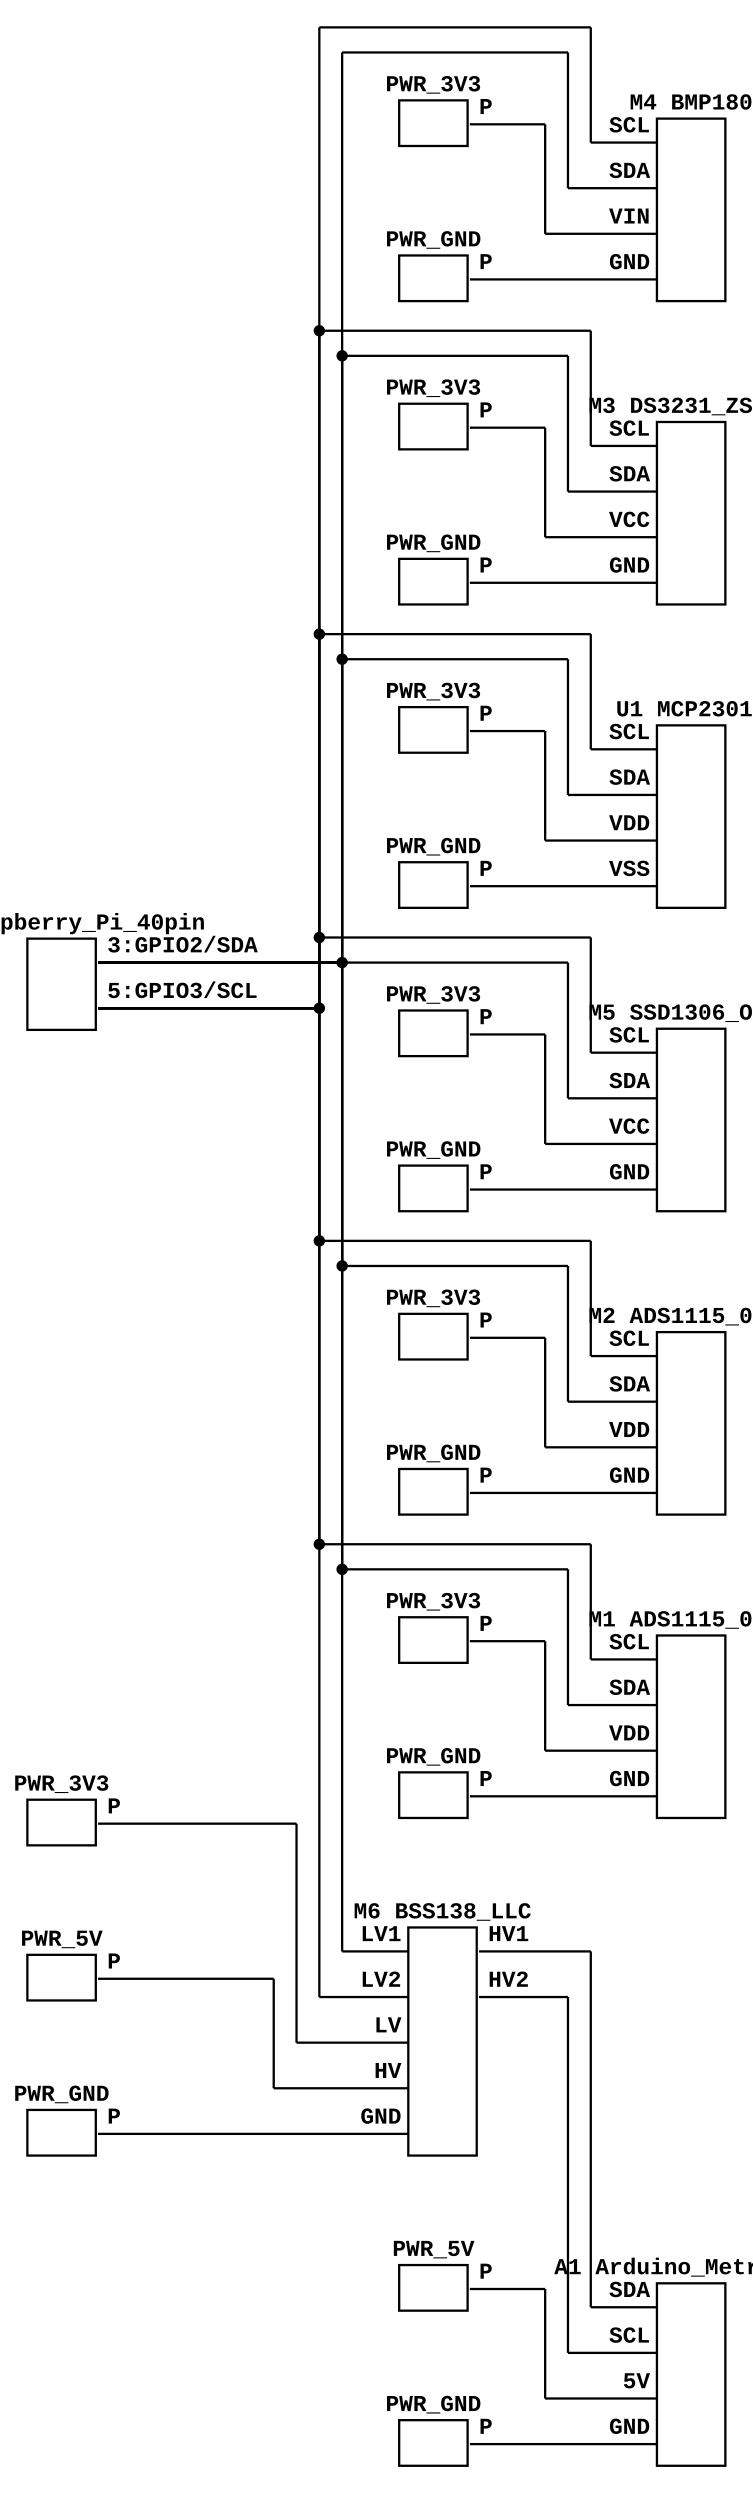
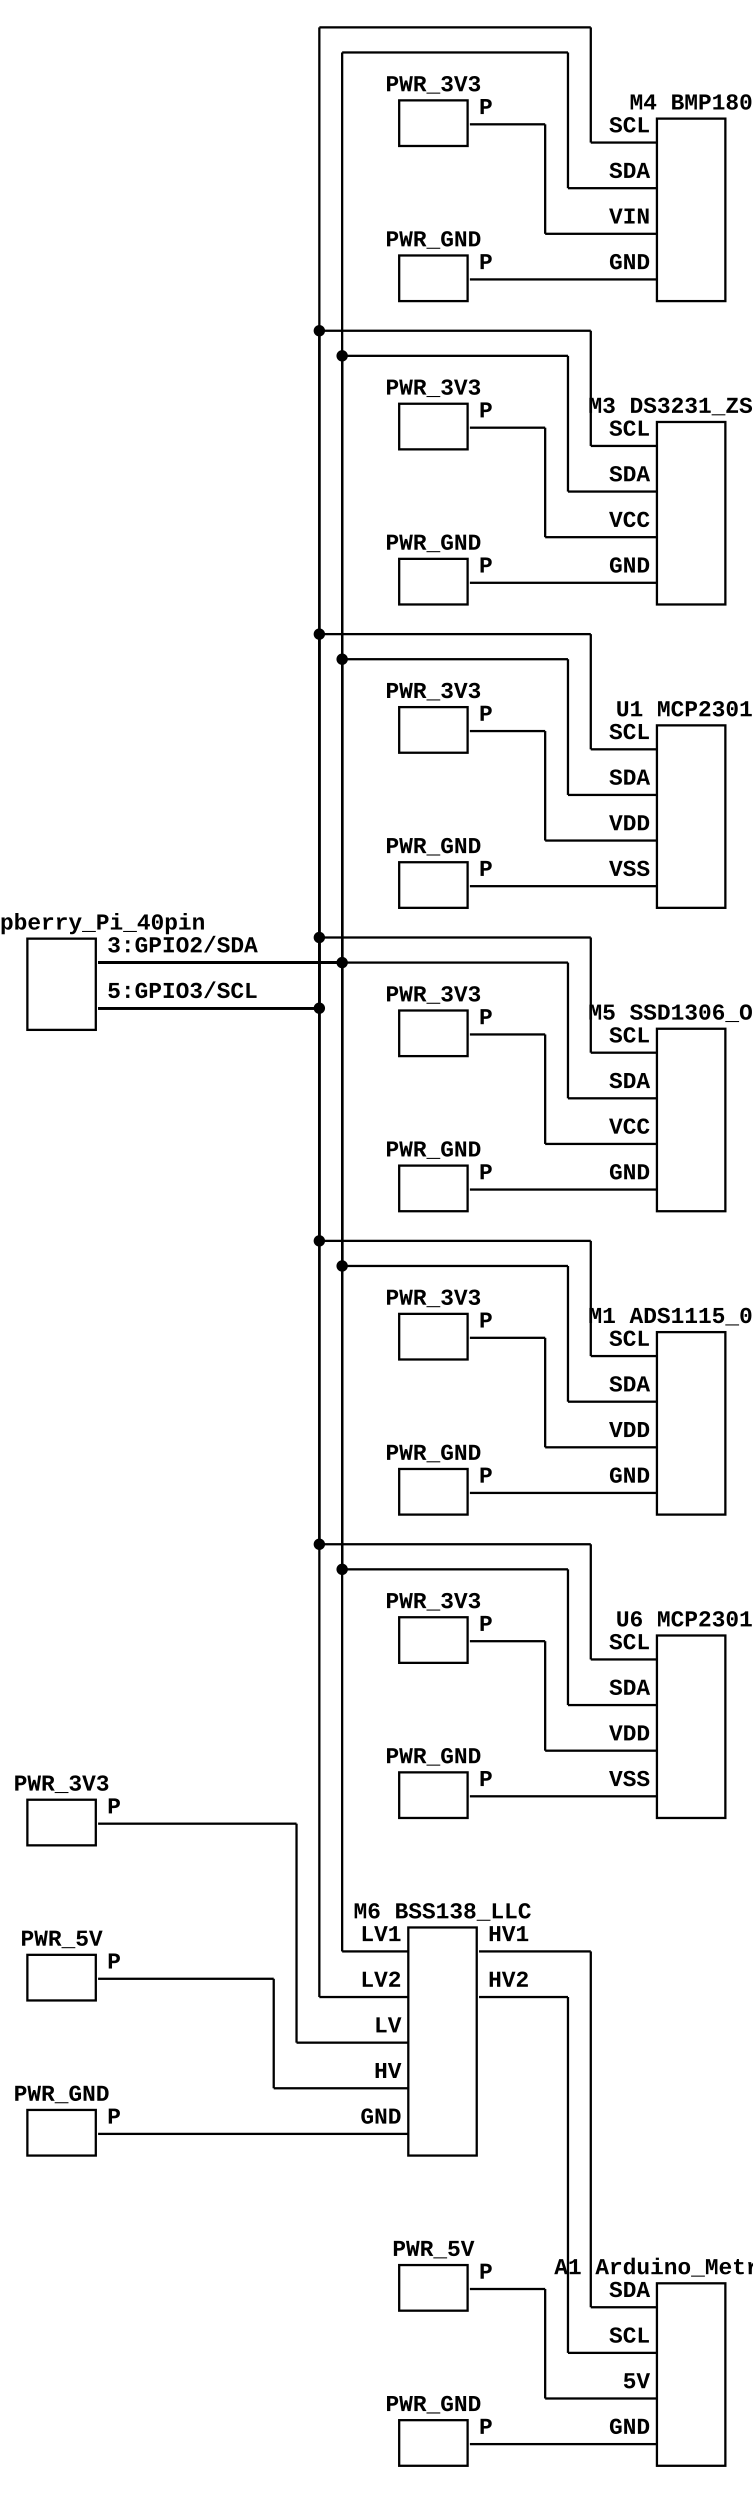
<svg xmlns="http://www.w3.org/2000/svg" xmlns:ns1="https://github.com/nturley/netlistsvg" width="330" height="1096">
  <style>svg {
    stroke:#000;
    fill:none;
  }
  text {
    fill:#000;
    stroke:none;
    font-size:10px;
    font-weight: bold;
    font-family: "Courier New", monospace;
  }
  .nodelabel {
    text-anchor: middle;
  }
  .inputPortLabel {
    text-anchor: end;
  }
  .splitjoinBody {
    fill:#000;
  }</style>
  <g ns1:type="generic" transform="translate(12,411.5)" ns1:width="30" ns1:height="40" id="cell_J1">
    <text x="15" y="-4" class="nodelabel cell_J1" ns1:attribute="ref">J1 Raspberry_Pi_40pin</text>
    <rect width="30" height="40" ns1:generic="body" class="cell_J1" />
    <g transform="translate(30,10)" ns1:x="30" ns1:y="10" ns1:pid="out0" id="port_J1~3:GPIO2/SDA">
      <text x="5" y="-4" style="fill:#000; stroke:none" class="cell_J1">3:GPIO2/SDA</text>
    </g>
    <g transform="translate(30,30)" ns1:x="30" ns1:y="10" ns1:pid="out0" id="port_J1~5:GPIO3/SCL">
      <text x="5" y="-4" style="fill:#000; stroke:none" class="cell_J1">5:GPIO3/SCL</text>
    </g>
  </g>
  <g ns1:type="generic" transform="translate(288,318)" ns1:width="30" ns1:height="40" id="cell_U1">
    <text x="15" y="-4" class="nodelabel cell_U1" ns1:attribute="ref">U1 MCP23017</text>
    <rect width="30" height="80" ns1:generic="body" class="cell_U1" />
    <g transform="translate(0,10)" ns1:x="0" ns1:y="10" ns1:pid="in0" id="port_U1~SCL">
      <text x="-3" y="-4" class="inputPortLabel cell_U1">SCL</text>
    </g>
    <g transform="translate(0,30)" ns1:x="0" ns1:y="10" ns1:pid="in0" id="port_U1~SDA">
      <text x="-3" y="-4" class="inputPortLabel cell_U1">SDA</text>
    </g>
    <g transform="translate(0,50)" ns1:x="0" ns1:y="10" ns1:pid="in0" id="port_U1~VDD">
      <text x="-3" y="-4" class="inputPortLabel cell_U1">VDD</text>
    </g>
    <g transform="translate(0,70)" ns1:x="0" ns1:y="10" ns1:pid="in0" id="port_U1~VSS">
      <text x="-3" y="-4" class="inputPortLabel cell_U1">VSS</text>
    </g>
  </g>
-   <g ns1:type="generic" transform="translate(288,717)" ns1:width="30" ns1:height="40" id="cell_M1">
+   <g ns1:type="generic" transform="translate(288,717)" ns1:width="30" ns1:height="40" id="cell_U6">
+     <text x="15" y="-4" class="nodelabel cell_U6" ns1:attribute="ref">U6 MCP23017</text>
+     <rect width="30" height="80" ns1:generic="body" class="cell_U6" />
+     <g transform="translate(0,10)" ns1:x="0" ns1:y="10" ns1:pid="in0" id="port_U6~SCL">
+       <text x="-3" y="-4" class="inputPortLabel cell_U6">SCL</text>
+     </g>
+     <g transform="translate(0,30)" ns1:x="0" ns1:y="10" ns1:pid="in0" id="port_U6~SDA">
+       <text x="-3" y="-4" class="inputPortLabel cell_U6">SDA</text>
+     </g>
+     <g transform="translate(0,50)" ns1:x="0" ns1:y="10" ns1:pid="in0" id="port_U6~VDD">
+       <text x="-3" y="-4" class="inputPortLabel cell_U6">VDD</text>
+     </g>
+     <g transform="translate(0,70)" ns1:x="0" ns1:y="10" ns1:pid="in0" id="port_U6~VSS">
+       <text x="-3" y="-4" class="inputPortLabel cell_U6">VSS</text>
+     </g>
+   </g>
+   <g ns1:type="generic" transform="translate(288,584)" ns1:width="30" ns1:height="40" id="cell_M1">
    <text x="15" y="-4" class="nodelabel cell_M1" ns1:attribute="ref">M1 ADS1115_0x48</text>
    <rect width="30" height="80" ns1:generic="body" class="cell_M1" />
    <g transform="translate(0,10)" ns1:x="0" ns1:y="10" ns1:pid="in0" id="port_M1~SCL">
      <text x="-3" y="-4" class="inputPortLabel cell_M1">SCL</text>
    </g>
    <g transform="translate(0,30)" ns1:x="0" ns1:y="10" ns1:pid="in0" id="port_M1~SDA">
      <text x="-3" y="-4" class="inputPortLabel cell_M1">SDA</text>
    </g>
    <g transform="translate(0,50)" ns1:x="0" ns1:y="10" ns1:pid="in0" id="port_M1~VDD">
      <text x="-3" y="-4" class="inputPortLabel cell_M1">VDD</text>
    </g>
    <g transform="translate(0,70)" ns1:x="0" ns1:y="10" ns1:pid="in0" id="port_M1~GND">
      <text x="-3" y="-4" class="inputPortLabel cell_M1">GND</text>
-     </g>
-   </g>
-   <g ns1:type="generic" transform="translate(288,584)" ns1:width="30" ns1:height="40" id="cell_M2">
-     <text x="15" y="-4" class="nodelabel cell_M2" ns1:attribute="ref">M2 ADS1115_0x49</text>
-     <rect width="30" height="80" ns1:generic="body" class="cell_M2" />
-     <g transform="translate(0,10)" ns1:x="0" ns1:y="10" ns1:pid="in0" id="port_M2~SCL">
-       <text x="-3" y="-4" class="inputPortLabel cell_M2">SCL</text>
-     </g>
-     <g transform="translate(0,30)" ns1:x="0" ns1:y="10" ns1:pid="in0" id="port_M2~SDA">
-       <text x="-3" y="-4" class="inputPortLabel cell_M2">SDA</text>
-     </g>
-     <g transform="translate(0,50)" ns1:x="0" ns1:y="10" ns1:pid="in0" id="port_M2~VDD">
-       <text x="-3" y="-4" class="inputPortLabel cell_M2">VDD</text>
-     </g>
-     <g transform="translate(0,70)" ns1:x="0" ns1:y="10" ns1:pid="in0" id="port_M2~GND">
-       <text x="-3" y="-4" class="inputPortLabel cell_M2">GND</text>
    </g>
  </g>
  <g ns1:type="generic" transform="translate(288,185)" ns1:width="30" ns1:height="40" id="cell_M3">
    <text x="15" y="-4" class="nodelabel cell_M3" ns1:attribute="ref">M3 DS3231_ZS042</text>
    <rect width="30" height="80" ns1:generic="body" class="cell_M3" />
    <g transform="translate(0,10)" ns1:x="0" ns1:y="10" ns1:pid="in0" id="port_M3~SCL">
      <text x="-3" y="-4" class="inputPortLabel cell_M3">SCL</text>
    </g>
    <g transform="translate(0,30)" ns1:x="0" ns1:y="10" ns1:pid="in0" id="port_M3~SDA">
      <text x="-3" y="-4" class="inputPortLabel cell_M3">SDA</text>
    </g>
    <g transform="translate(0,50)" ns1:x="0" ns1:y="10" ns1:pid="in0" id="port_M3~VCC">
      <text x="-3" y="-4" class="inputPortLabel cell_M3">VCC</text>
    </g>
    <g transform="translate(0,70)" ns1:x="0" ns1:y="10" ns1:pid="in0" id="port_M3~GND">
      <text x="-3" y="-4" class="inputPortLabel cell_M3">GND</text>
    </g>
  </g>
  <g ns1:type="generic" transform="translate(288,52)" ns1:width="30" ns1:height="40" id="cell_M4">
    <text x="15" y="-4" class="nodelabel cell_M4" ns1:attribute="ref">M4 BMP180</text>
    <rect width="30" height="80" ns1:generic="body" class="cell_M4" />
    <g transform="translate(0,10)" ns1:x="0" ns1:y="10" ns1:pid="in0" id="port_M4~SCL">
      <text x="-3" y="-4" class="inputPortLabel cell_M4">SCL</text>
    </g>
    <g transform="translate(0,30)" ns1:x="0" ns1:y="10" ns1:pid="in0" id="port_M4~SDA">
      <text x="-3" y="-4" class="inputPortLabel cell_M4">SDA</text>
    </g>
    <g transform="translate(0,50)" ns1:x="0" ns1:y="10" ns1:pid="in0" id="port_M4~VIN">
      <text x="-3" y="-4" class="inputPortLabel cell_M4">VIN</text>
    </g>
    <g transform="translate(0,70)" ns1:x="0" ns1:y="10" ns1:pid="in0" id="port_M4~GND">
      <text x="-3" y="-4" class="inputPortLabel cell_M4">GND</text>
    </g>
  </g>
  <g ns1:type="generic" transform="translate(288,451)" ns1:width="30" ns1:height="40" id="cell_M5">
    <text x="15" y="-4" class="nodelabel cell_M5" ns1:attribute="ref">M5 SSD1306_OLED</text>
    <rect width="30" height="80" ns1:generic="body" class="cell_M5" />
    <g transform="translate(0,10)" ns1:x="0" ns1:y="10" ns1:pid="in0" id="port_M5~SCL">
      <text x="-3" y="-4" class="inputPortLabel cell_M5">SCL</text>
    </g>
    <g transform="translate(0,30)" ns1:x="0" ns1:y="10" ns1:pid="in0" id="port_M5~SDA">
      <text x="-3" y="-4" class="inputPortLabel cell_M5">SDA</text>
    </g>
    <g transform="translate(0,50)" ns1:x="0" ns1:y="10" ns1:pid="in0" id="port_M5~VCC">
      <text x="-3" y="-4" class="inputPortLabel cell_M5">VCC</text>
    </g>
    <g transform="translate(0,70)" ns1:x="0" ns1:y="10" ns1:pid="in0" id="port_M5~GND">
      <text x="-3" y="-4" class="inputPortLabel cell_M5">GND</text>
    </g>
  </g>
  <g ns1:type="generic" transform="translate(179,845)" ns1:width="30" ns1:height="40" id="cell_M6">
    <text x="15" y="-4" class="nodelabel cell_M6" ns1:attribute="ref">M6 BSS138_LLC</text>
    <rect width="30" height="100" ns1:generic="body" class="cell_M6" />
    <g transform="translate(0,10)" ns1:x="0" ns1:y="10" ns1:pid="in0" id="port_M6~LV1">
      <text x="-3" y="-4" class="inputPortLabel cell_M6">LV1</text>
    </g>
    <g transform="translate(0,30)" ns1:x="0" ns1:y="10" ns1:pid="in0" id="port_M6~LV2">
      <text x="-3" y="-4" class="inputPortLabel cell_M6">LV2</text>
    </g>
    <g transform="translate(0,50)" ns1:x="0" ns1:y="10" ns1:pid="in0" id="port_M6~LV">
      <text x="-3" y="-4" class="inputPortLabel cell_M6">LV</text>
    </g>
    <g transform="translate(0,70)" ns1:x="0" ns1:y="10" ns1:pid="in0" id="port_M6~HV">
      <text x="-3" y="-4" class="inputPortLabel cell_M6">HV</text>
    </g>
    <g transform="translate(0,90)" ns1:x="0" ns1:y="10" ns1:pid="in0" id="port_M6~GND">
      <text x="-3" y="-4" class="inputPortLabel cell_M6">GND</text>
    </g>
    <g transform="translate(30,10)" ns1:x="30" ns1:y="10" ns1:pid="out0" id="port_M6~HV1">
      <text x="5" y="-4" style="fill:#000; stroke:none" class="cell_M6">HV1</text>
    </g>
    <g transform="translate(30,30)" ns1:x="30" ns1:y="10" ns1:pid="out0" id="port_M6~HV2">
      <text x="5" y="-4" style="fill:#000; stroke:none" class="cell_M6">HV2</text>
    </g>
  </g>
  <g ns1:type="generic" transform="translate(288,1001)" ns1:width="30" ns1:height="40" id="cell_A1">
    <text x="15" y="-4" class="nodelabel cell_A1" ns1:attribute="ref">A1 Arduino_MetroMini</text>
    <rect width="30" height="80" ns1:generic="body" class="cell_A1" />
    <g transform="translate(0,10)" ns1:x="0" ns1:y="10" ns1:pid="in0" id="port_A1~SDA">
      <text x="-3" y="-4" class="inputPortLabel cell_A1">SDA</text>
    </g>
    <g transform="translate(0,30)" ns1:x="0" ns1:y="10" ns1:pid="in0" id="port_A1~SCL">
      <text x="-3" y="-4" class="inputPortLabel cell_A1">SCL</text>
    </g>
    <g transform="translate(0,50)" ns1:x="0" ns1:y="10" ns1:pid="in0" id="port_A1~5V">
      <text x="-3" y="-4" class="inputPortLabel cell_A1">5V</text>
    </g>
    <g transform="translate(0,70)" ns1:x="0" ns1:y="10" ns1:pid="in0" id="port_A1~GND">
      <text x="-3" y="-4" class="inputPortLabel cell_A1">GND</text>
    </g>
  </g>
  <g ns1:type="generic" transform="translate(175,310)" ns1:width="30" ns1:height="40" id="cell_PF_U1_9">
    <text x="15" y="-4" class="nodelabel cell_PF_U1_9" ns1:attribute="ref">PWR_3V3</text>
    <rect width="30" height="20" ns1:generic="body" class="cell_PF_U1_9" />
    <g transform="translate(30,10)" ns1:x="30" ns1:y="10" ns1:pid="out0" id="port_PF_U1_9~P">
      <text x="5" y="-4" style="fill:#000; stroke:none" class="cell_PF_U1_9">P</text>
    </g>
  </g>
  <g ns1:type="generic" transform="translate(175,378)" ns1:width="30" ns1:height="40" id="cell_PF_U1_10">
    <text x="15" y="-4" class="nodelabel cell_PF_U1_10" ns1:attribute="ref">PWR_GND</text>
    <rect width="30" height="20" ns1:generic="body" class="cell_PF_U1_10" />
    <g transform="translate(30,10)" ns1:x="30" ns1:y="10" ns1:pid="out0" id="port_PF_U1_10~P">
      <text x="5" y="-4" style="fill:#000; stroke:none" class="cell_PF_U1_10">P</text>
    </g>
  </g>
-   <g ns1:type="generic" transform="translate(175,709)" ns1:width="30" ns1:height="40" id="cell_PF_M1_VDD">
+   <g ns1:type="generic" transform="translate(175,709)" ns1:width="30" ns1:height="40" id="cell_PF_U6_9">
+     <text x="15" y="-4" class="nodelabel cell_PF_U6_9" ns1:attribute="ref">PWR_3V3</text>
+     <rect width="30" height="20" ns1:generic="body" class="cell_PF_U6_9" />
+     <g transform="translate(30,10)" ns1:x="30" ns1:y="10" ns1:pid="out0" id="port_PF_U6_9~P">
+       <text x="5" y="-4" style="fill:#000; stroke:none" class="cell_PF_U6_9">P</text>
+     </g>
+   </g>
+   <g ns1:type="generic" transform="translate(175,777)" ns1:width="30" ns1:height="40" id="cell_PF_U6_10">
+     <text x="15" y="-4" class="nodelabel cell_PF_U6_10" ns1:attribute="ref">PWR_GND</text>
+     <rect width="30" height="20" ns1:generic="body" class="cell_PF_U6_10" />
+     <g transform="translate(30,10)" ns1:x="30" ns1:y="10" ns1:pid="out0" id="port_PF_U6_10~P">
+       <text x="5" y="-4" style="fill:#000; stroke:none" class="cell_PF_U6_10">P</text>
+     </g>
+   </g>
+   <g ns1:type="generic" transform="translate(175,576)" ns1:width="30" ns1:height="40" id="cell_PF_M1_VDD">
    <text x="15" y="-4" class="nodelabel cell_PF_M1_VDD" ns1:attribute="ref">PWR_3V3</text>
    <rect width="30" height="20" ns1:generic="body" class="cell_PF_M1_VDD" />
    <g transform="translate(30,10)" ns1:x="30" ns1:y="10" ns1:pid="out0" id="port_PF_M1_VDD~P">
      <text x="5" y="-4" style="fill:#000; stroke:none" class="cell_PF_M1_VDD">P</text>
    </g>
  </g>
-   <g ns1:type="generic" transform="translate(175,777)" ns1:width="30" ns1:height="40" id="cell_PF_M1_GND">
+   <g ns1:type="generic" transform="translate(175,644)" ns1:width="30" ns1:height="40" id="cell_PF_M1_GND">
    <text x="15" y="-4" class="nodelabel cell_PF_M1_GND" ns1:attribute="ref">PWR_GND</text>
    <rect width="30" height="20" ns1:generic="body" class="cell_PF_M1_GND" />
    <g transform="translate(30,10)" ns1:x="30" ns1:y="10" ns1:pid="out0" id="port_PF_M1_GND~P">
      <text x="5" y="-4" style="fill:#000; stroke:none" class="cell_PF_M1_GND">P</text>
-     </g>
-   </g>
-   <g ns1:type="generic" transform="translate(175,576)" ns1:width="30" ns1:height="40" id="cell_PF_M2_VDD">
-     <text x="15" y="-4" class="nodelabel cell_PF_M2_VDD" ns1:attribute="ref">PWR_3V3</text>
-     <rect width="30" height="20" ns1:generic="body" class="cell_PF_M2_VDD" />
-     <g transform="translate(30,10)" ns1:x="30" ns1:y="10" ns1:pid="out0" id="port_PF_M2_VDD~P">
-       <text x="5" y="-4" style="fill:#000; stroke:none" class="cell_PF_M2_VDD">P</text>
-     </g>
-   </g>
-   <g ns1:type="generic" transform="translate(175,644)" ns1:width="30" ns1:height="40" id="cell_PF_M2_GND">
-     <text x="15" y="-4" class="nodelabel cell_PF_M2_GND" ns1:attribute="ref">PWR_GND</text>
-     <rect width="30" height="20" ns1:generic="body" class="cell_PF_M2_GND" />
-     <g transform="translate(30,10)" ns1:x="30" ns1:y="10" ns1:pid="out0" id="port_PF_M2_GND~P">
-       <text x="5" y="-4" style="fill:#000; stroke:none" class="cell_PF_M2_GND">P</text>
    </g>
  </g>
  <g ns1:type="generic" transform="translate(175,177)" ns1:width="30" ns1:height="40" id="cell_PF_M3_VCC">
    <text x="15" y="-4" class="nodelabel cell_PF_M3_VCC" ns1:attribute="ref">PWR_3V3</text>
    <rect width="30" height="20" ns1:generic="body" class="cell_PF_M3_VCC" />
    <g transform="translate(30,10)" ns1:x="30" ns1:y="10" ns1:pid="out0" id="port_PF_M3_VCC~P">
      <text x="5" y="-4" style="fill:#000; stroke:none" class="cell_PF_M3_VCC">P</text>
    </g>
  </g>
  <g ns1:type="generic" transform="translate(175,245)" ns1:width="30" ns1:height="40" id="cell_PF_M3_GND">
    <text x="15" y="-4" class="nodelabel cell_PF_M3_GND" ns1:attribute="ref">PWR_GND</text>
    <rect width="30" height="20" ns1:generic="body" class="cell_PF_M3_GND" />
    <g transform="translate(30,10)" ns1:x="30" ns1:y="10" ns1:pid="out0" id="port_PF_M3_GND~P">
      <text x="5" y="-4" style="fill:#000; stroke:none" class="cell_PF_M3_GND">P</text>
    </g>
  </g>
  <g ns1:type="generic" transform="translate(175,44)" ns1:width="30" ns1:height="40" id="cell_PF_M4_VIN">
    <text x="15" y="-4" class="nodelabel cell_PF_M4_VIN" ns1:attribute="ref">PWR_3V3</text>
    <rect width="30" height="20" ns1:generic="body" class="cell_PF_M4_VIN" />
    <g transform="translate(30,10)" ns1:x="30" ns1:y="10" ns1:pid="out0" id="port_PF_M4_VIN~P">
      <text x="5" y="-4" style="fill:#000; stroke:none" class="cell_PF_M4_VIN">P</text>
    </g>
  </g>
  <g ns1:type="generic" transform="translate(175,112)" ns1:width="30" ns1:height="40" id="cell_PF_M4_GND">
    <text x="15" y="-4" class="nodelabel cell_PF_M4_GND" ns1:attribute="ref">PWR_GND</text>
    <rect width="30" height="20" ns1:generic="body" class="cell_PF_M4_GND" />
    <g transform="translate(30,10)" ns1:x="30" ns1:y="10" ns1:pid="out0" id="port_PF_M4_GND~P">
      <text x="5" y="-4" style="fill:#000; stroke:none" class="cell_PF_M4_GND">P</text>
    </g>
  </g>
  <g ns1:type="generic" transform="translate(175,443)" ns1:width="30" ns1:height="40" id="cell_PF_M5_VCC">
    <text x="15" y="-4" class="nodelabel cell_PF_M5_VCC" ns1:attribute="ref">PWR_3V3</text>
    <rect width="30" height="20" ns1:generic="body" class="cell_PF_M5_VCC" />
    <g transform="translate(30,10)" ns1:x="30" ns1:y="10" ns1:pid="out0" id="port_PF_M5_VCC~P">
      <text x="5" y="-4" style="fill:#000; stroke:none" class="cell_PF_M5_VCC">P</text>
    </g>
  </g>
  <g ns1:type="generic" transform="translate(175,511)" ns1:width="30" ns1:height="40" id="cell_PF_M5_GND">
    <text x="15" y="-4" class="nodelabel cell_PF_M5_GND" ns1:attribute="ref">PWR_GND</text>
    <rect width="30" height="20" ns1:generic="body" class="cell_PF_M5_GND" />
    <g transform="translate(30,10)" ns1:x="30" ns1:y="10" ns1:pid="out0" id="port_PF_M5_GND~P">
      <text x="5" y="-4" style="fill:#000; stroke:none" class="cell_PF_M5_GND">P</text>
    </g>
  </g>
  <g ns1:type="generic" transform="translate(12,789)" ns1:width="30" ns1:height="40" id="cell_PF_M6_LV">
    <text x="15" y="-4" class="nodelabel cell_PF_M6_LV" ns1:attribute="ref">PWR_3V3</text>
    <rect width="30" height="20" ns1:generic="body" class="cell_PF_M6_LV" />
    <g transform="translate(30,10)" ns1:x="30" ns1:y="10" ns1:pid="out0" id="port_PF_M6_LV~P">
      <text x="5" y="-4" style="fill:#000; stroke:none" class="cell_PF_M6_LV">P</text>
    </g>
  </g>
  <g ns1:type="generic" transform="translate(12,857)" ns1:width="30" ns1:height="40" id="cell_PF_M6_HV">
    <text x="15" y="-4" class="nodelabel cell_PF_M6_HV" ns1:attribute="ref">PWR_5V</text>
    <rect width="30" height="20" ns1:generic="body" class="cell_PF_M6_HV" />
    <g transform="translate(30,10)" ns1:x="30" ns1:y="10" ns1:pid="out0" id="port_PF_M6_HV~P">
      <text x="5" y="-4" style="fill:#000; stroke:none" class="cell_PF_M6_HV">P</text>
    </g>
  </g>
  <g ns1:type="generic" transform="translate(12,925)" ns1:width="30" ns1:height="40" id="cell_PF_M6_GND1">
    <text x="15" y="-4" class="nodelabel cell_PF_M6_GND1" ns1:attribute="ref">PWR_GND</text>
    <rect width="30" height="20" ns1:generic="body" class="cell_PF_M6_GND1" />
    <g transform="translate(30,10)" ns1:x="30" ns1:y="10" ns1:pid="out0" id="port_PF_M6_GND1~P">
      <text x="5" y="-4" style="fill:#000; stroke:none" class="cell_PF_M6_GND1">P</text>
    </g>
  </g>
  <g ns1:type="generic" transform="translate(175,993)" ns1:width="30" ns1:height="40" id="cell_PF_A1_5V">
    <text x="15" y="-4" class="nodelabel cell_PF_A1_5V" ns1:attribute="ref">PWR_5V</text>
    <rect width="30" height="20" ns1:generic="body" class="cell_PF_A1_5V" />
    <g transform="translate(30,10)" ns1:x="30" ns1:y="10" ns1:pid="out0" id="port_PF_A1_5V~P">
      <text x="5" y="-4" style="fill:#000; stroke:none" class="cell_PF_A1_5V">P</text>
    </g>
  </g>
  <g ns1:type="generic" transform="translate(175,1061)" ns1:width="30" ns1:height="40" id="cell_PF_A1_GND">
    <text x="15" y="-4" class="nodelabel cell_PF_A1_GND" ns1:attribute="ref">PWR_GND</text>
    <rect width="30" height="20" ns1:generic="body" class="cell_PF_A1_GND" />
    <g transform="translate(30,10)" ns1:x="30" ns1:y="10" ns1:pid="out0" id="port_PF_A1_GND~P">
      <text x="5" y="-4" style="fill:#000; stroke:none" class="cell_PF_A1_GND">P</text>
    </g>
  </g>
  <line x1="43" x2="140" y1="442" y2="442" class="net_3" />
  <line x1="140" x2="140" y1="442" y2="278" class="net_3" />
  <line x1="140" x2="259" y1="278" y2="278" class="net_3" />
  <line x1="259" x2="259" y1="278" y2="328.5" class="net_3" />
  <circle cx="140" cy="442" r="2" style="fill:#000" class="net_3" />
  <circle cx="140" cy="278" r="2" style="fill:#000" class="net_3" />
  <line x1="259" x2="288" y1="328.5" y2="328.5" class="net_3" />
  <line x1="43" x2="140" y1="442" y2="442" class="net_3" />
  <line x1="140" x2="140" y1="442" y2="677" class="net_3" />
  <line x1="140" x2="259" y1="677" y2="677" class="net_3" />
  <line x1="259" x2="259" y1="677" y2="727.5" class="net_3" />
  <circle cx="140" cy="677" r="2" style="fill:#000" class="net_3" />
  <line x1="259" x2="288" y1="727.5" y2="727.5" class="net_3" />
  <line x1="43" x2="140" y1="442" y2="442" class="net_3" />
  <line x1="140" x2="140" y1="442" y2="544" class="net_3" />
  <line x1="140" x2="259" y1="544" y2="544" class="net_3" />
  <line x1="259" x2="259" y1="544" y2="594.5" class="net_3" />
  <circle cx="140" cy="544" r="2" style="fill:#000" class="net_3" />
  <line x1="259" x2="288" y1="594.5" y2="594.5" class="net_3" />
  <line x1="43" x2="140" y1="442" y2="442" class="net_3" />
  <line x1="140" x2="140" y1="442" y2="145" class="net_3" />
  <line x1="140" x2="259" y1="145" y2="145" class="net_3" />
  <line x1="259" x2="259" y1="145" y2="195.5" class="net_3" />
  <circle cx="140" cy="145" r="2" style="fill:#000" class="net_3" />
  <line x1="259" x2="288" y1="195.5" y2="195.5" class="net_3" />
  <line x1="43" x2="140" y1="442" y2="442" class="net_3" />
  <line x1="140" x2="140" y1="442" y2="12" class="net_3" />
  <line x1="140" x2="259" y1="12" y2="12" class="net_3" />
  <line x1="259" x2="259" y1="12" y2="62.5" class="net_3" />
  <line x1="259" x2="288" y1="62.5" y2="62.5" class="net_3" />
  <line x1="43" x2="140" y1="442" y2="442" class="net_3" />
  <line x1="140" x2="140" y1="442" y2="411" class="net_3" />
  <line x1="140" x2="259" y1="411" y2="411" class="net_3" />
  <line x1="259" x2="259" y1="411" y2="461.5" class="net_3" />
  <circle cx="140" cy="411" r="2" style="fill:#000" class="net_3" />
  <line x1="259" x2="288" y1="461.5" y2="461.5" class="net_3" />
  <line x1="43" x2="140" y1="442" y2="442" class="net_3" />
  <line x1="140" x2="140" y1="442" y2="875.5" class="net_3" />
  <line x1="140" x2="179" y1="875.5" y2="875.5" class="net_3" />
  <line x1="43" x2="150" y1="422" y2="422" class="net_2" />
  <line x1="150" x2="150" y1="422" y2="289" class="net_2" />
  <line x1="150" x2="249" y1="289" y2="289" class="net_2" />
  <line x1="249" x2="249" y1="289" y2="348.5" class="net_2" />
  <circle cx="150" cy="422" r="2" style="fill:#000" class="net_2" />
  <circle cx="150" cy="289" r="2" style="fill:#000" class="net_2" />
  <line x1="249" x2="288" y1="348.5" y2="348.5" class="net_2" />
  <line x1="43" x2="150" y1="422" y2="422" class="net_2" />
  <line x1="150" x2="150" y1="422" y2="688" class="net_2" />
  <line x1="150" x2="249" y1="688" y2="688" class="net_2" />
  <line x1="249" x2="249" y1="688" y2="747.5" class="net_2" />
  <circle cx="150" cy="688" r="2" style="fill:#000" class="net_2" />
  <line x1="249" x2="288" y1="747.5" y2="747.5" class="net_2" />
  <line x1="43" x2="150" y1="422" y2="422" class="net_2" />
  <line x1="150" x2="150" y1="422" y2="555" class="net_2" />
  <line x1="150" x2="249" y1="555" y2="555" class="net_2" />
  <line x1="249" x2="249" y1="555" y2="614.5" class="net_2" />
  <circle cx="150" cy="555" r="2" style="fill:#000" class="net_2" />
  <line x1="249" x2="288" y1="614.5" y2="614.5" class="net_2" />
  <line x1="43" x2="150" y1="422" y2="422" class="net_2" />
  <line x1="150" x2="150" y1="422" y2="156" class="net_2" />
  <line x1="150" x2="249" y1="156" y2="156" class="net_2" />
  <line x1="249" x2="249" y1="156" y2="215.5" class="net_2" />
  <circle cx="150" cy="156" r="2" style="fill:#000" class="net_2" />
  <line x1="249" x2="288" y1="215.5" y2="215.5" class="net_2" />
  <line x1="43" x2="150" y1="422" y2="422" class="net_2" />
  <line x1="150" x2="150" y1="422" y2="23" class="net_2" />
  <line x1="150" x2="249" y1="23" y2="23" class="net_2" />
  <line x1="249" x2="249" y1="23" y2="82.5" class="net_2" />
  <line x1="249" x2="288" y1="82.5" y2="82.5" class="net_2" />
  <line x1="43" x2="249" y1="422" y2="422" class="net_2" />
  <line x1="249" x2="249" y1="422" y2="481.5" class="net_2" />
  <line x1="249" x2="288" y1="481.5" y2="481.5" class="net_2" />
  <line x1="43" x2="150" y1="422" y2="422" class="net_2" />
  <line x1="150" x2="150" y1="422" y2="855.5" class="net_2" />
  <line x1="150" x2="179" y1="855.5" y2="855.5" class="net_2" />
  <line x1="206" x2="239" y1="320.5" y2="320.5" class="net_6" />
  <line x1="239" x2="239" y1="320.5" y2="368.5" class="net_6" />
  <line x1="239" x2="288" y1="368.5" y2="368.5" class="net_6" />
  <line x1="206" x2="288" y1="388.5" y2="388.5" class="net_7" />
  <line x1="206" x2="239" y1="719.5" y2="719.5" class="net_8" />
  <line x1="239" x2="239" y1="719.5" y2="767.5" class="net_8" />
  <line x1="239" x2="288" y1="767.5" y2="767.5" class="net_8" />
  <line x1="206" x2="288" y1="787.5" y2="787.5" class="net_9" />
  <line x1="206" x2="239" y1="586.5" y2="586.5" class="net_10" />
  <line x1="239" x2="239" y1="586.5" y2="634.5" class="net_10" />
  <line x1="239" x2="288" y1="634.5" y2="634.5" class="net_10" />
  <line x1="206" x2="288" y1="654.5" y2="654.5" class="net_11" />
  <line x1="206" x2="239" y1="187.5" y2="187.5" class="net_12" />
  <line x1="239" x2="239" y1="187.5" y2="235.5" class="net_12" />
  <line x1="239" x2="288" y1="235.5" y2="235.5" class="net_12" />
  <line x1="206" x2="288" y1="255.5" y2="255.5" class="net_13" />
  <line x1="206" x2="239" y1="54.5" y2="54.5" class="net_14" />
  <line x1="239" x2="239" y1="54.5" y2="102.5" class="net_14" />
  <line x1="239" x2="288" y1="102.5" y2="102.5" class="net_14" />
  <line x1="206" x2="288" y1="122.5" y2="122.5" class="net_15" />
  <line x1="206" x2="239" y1="453.5" y2="453.5" class="net_16" />
  <line x1="239" x2="239" y1="453.5" y2="501.5" class="net_16" />
  <line x1="239" x2="288" y1="501.5" y2="501.5" class="net_16" />
  <line x1="206" x2="288" y1="521.5" y2="521.5" class="net_17" />
  <line x1="43" x2="130" y1="799.5" y2="799.5" class="net_18" />
  <line x1="130" x2="130" y1="799.5" y2="895.5" class="net_18" />
  <line x1="130" x2="179" y1="895.5" y2="895.5" class="net_18" />
  <line x1="43" x2="120" y1="867.5" y2="867.5" class="net_19" />
  <line x1="120" x2="120" y1="867.5" y2="915.5" class="net_19" />
  <line x1="120" x2="179" y1="915.5" y2="915.5" class="net_19" />
  <line x1="43" x2="179" y1="935.5" y2="935.5" class="net_20" />
  <line x1="210" x2="259" y1="855.5" y2="855.5" class="net_4" />
  <line x1="259" x2="259" y1="855.5" y2="1011.5" class="net_4" />
  <line x1="259" x2="288" y1="1011.5" y2="1011.5" class="net_4" />
  <line x1="210" x2="249" y1="875.5" y2="875.5" class="net_5" />
  <line x1="249" x2="249" y1="875.5" y2="1031.5" class="net_5" />
  <line x1="249" x2="288" y1="1031.5" y2="1031.5" class="net_5" />
  <line x1="206" x2="239" y1="1003.5" y2="1003.5" class="net_21" />
  <line x1="239" x2="239" y1="1003.5" y2="1051.5" class="net_21" />
  <line x1="239" x2="288" y1="1051.5" y2="1051.5" class="net_21" />
  <line x1="206" x2="288" y1="1071.5" y2="1071.5" class="net_22" />
</svg>
